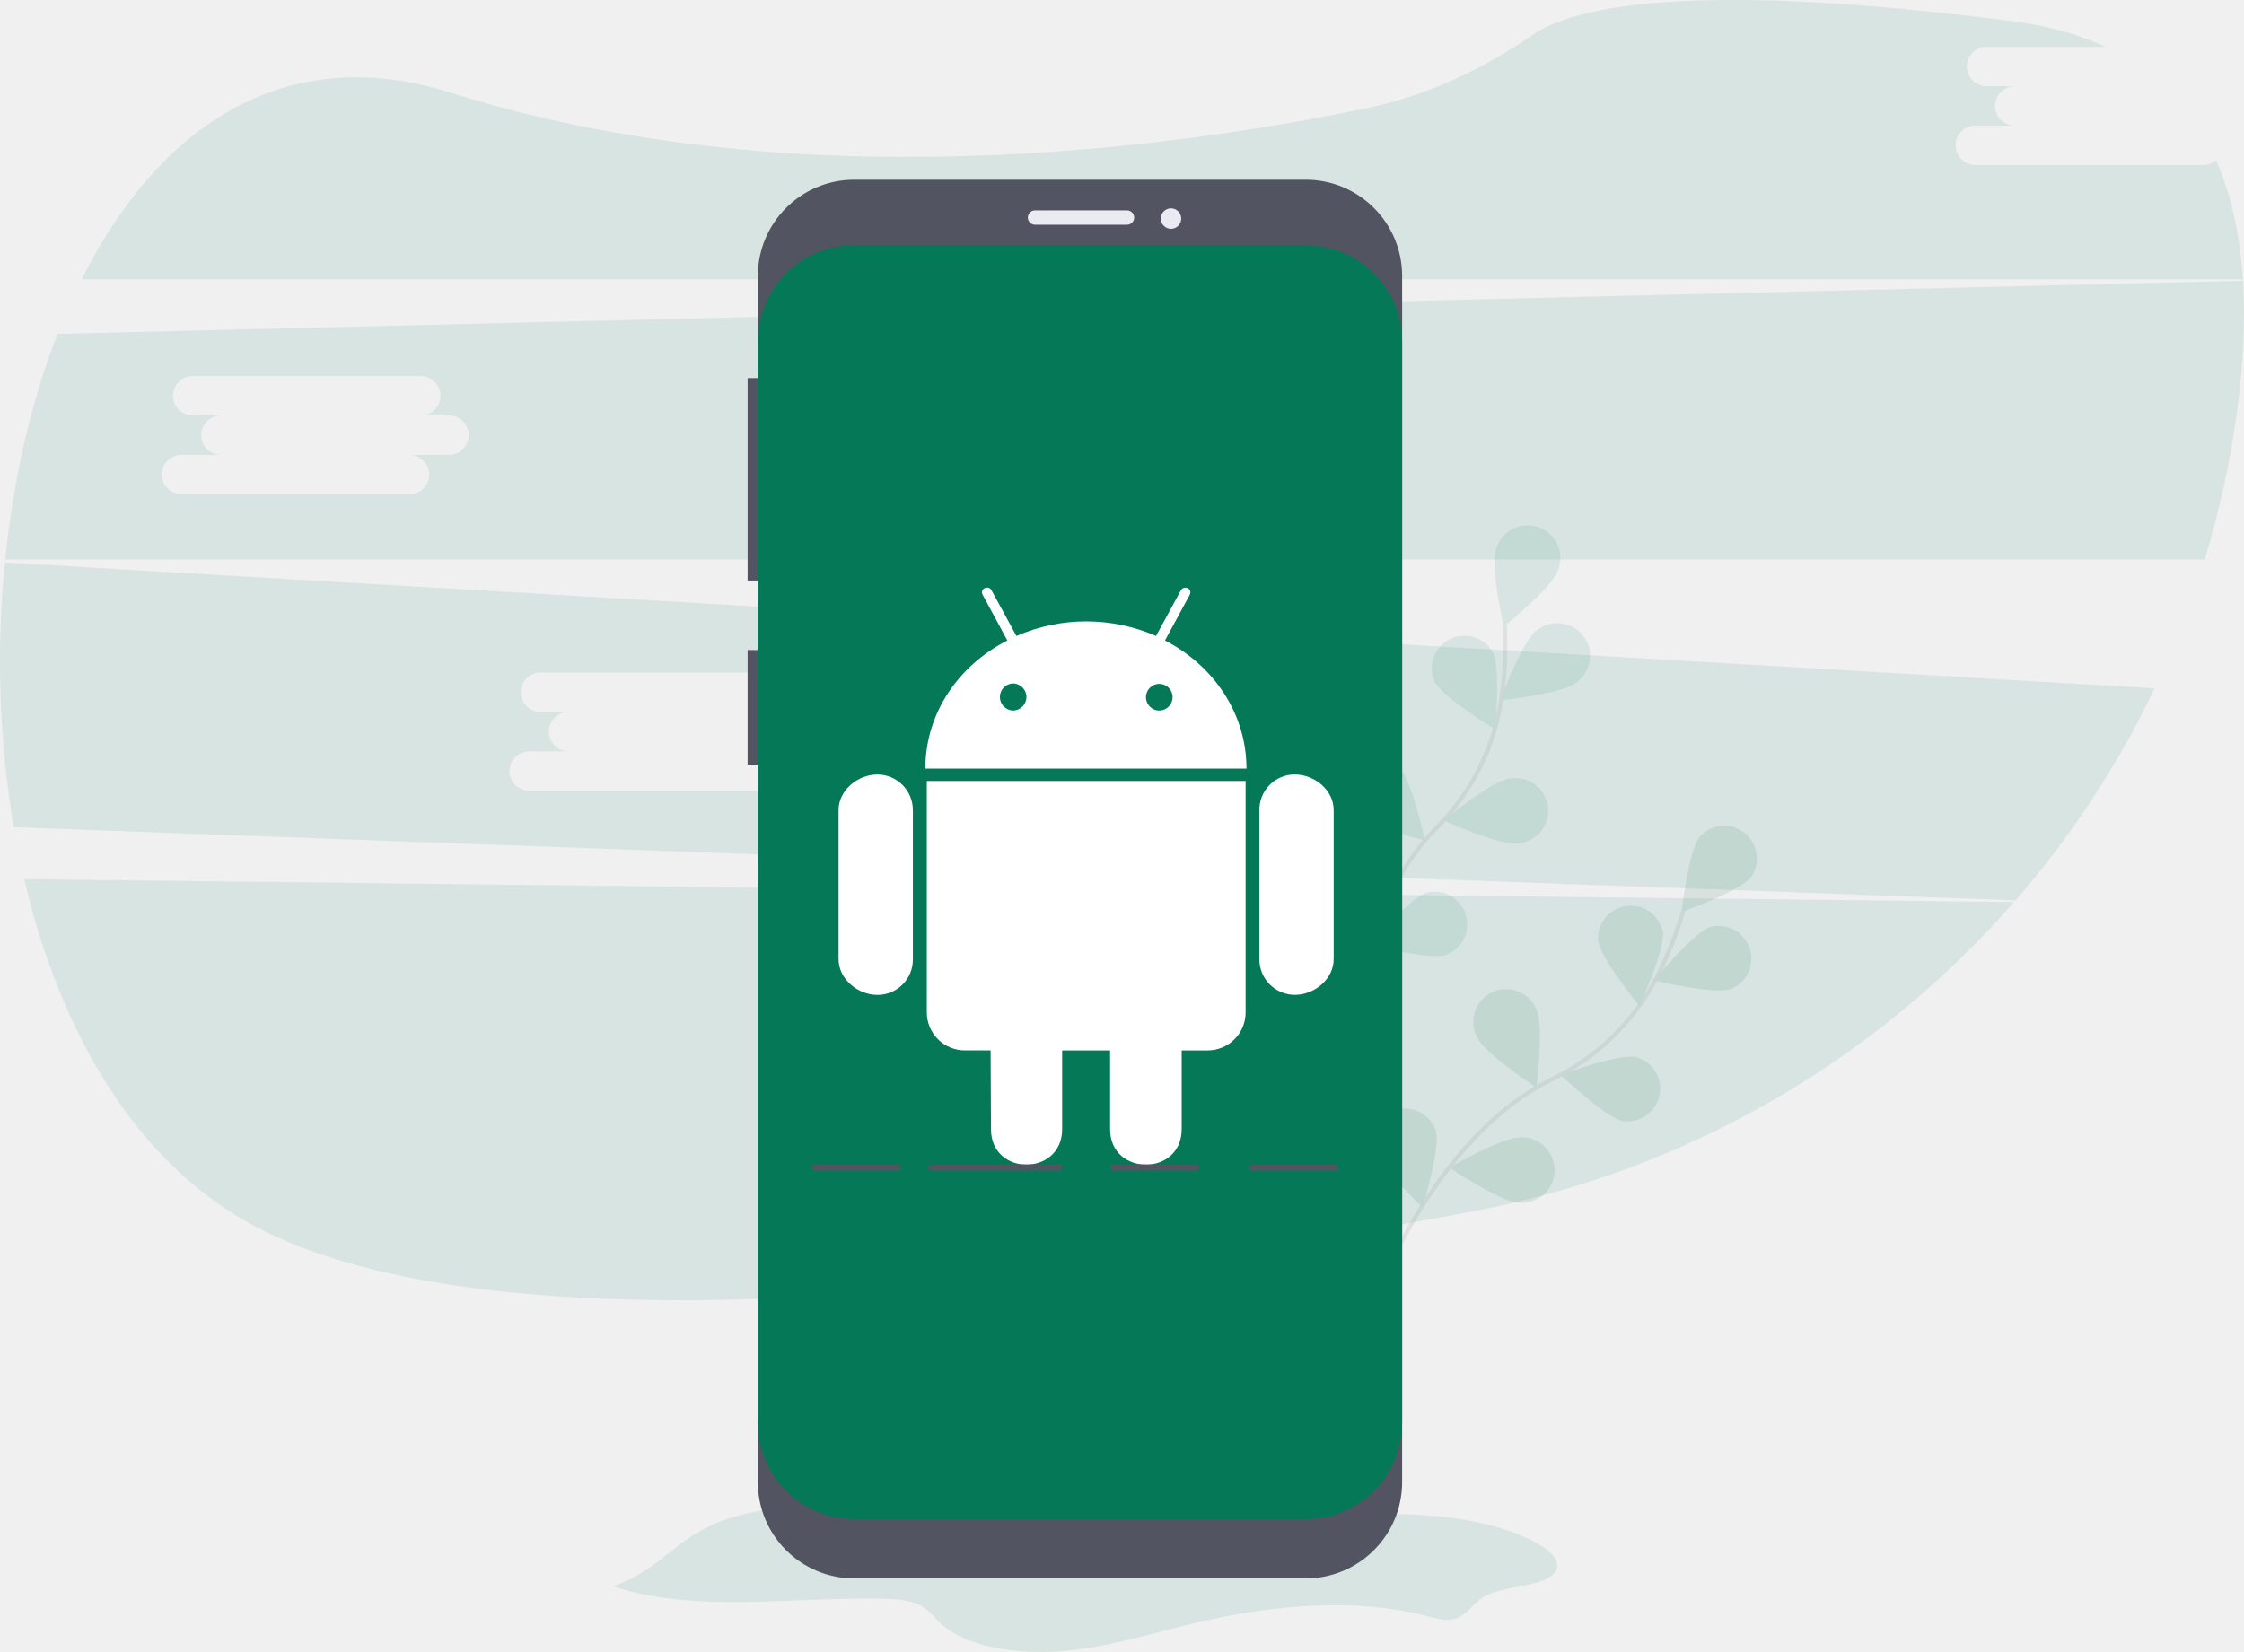
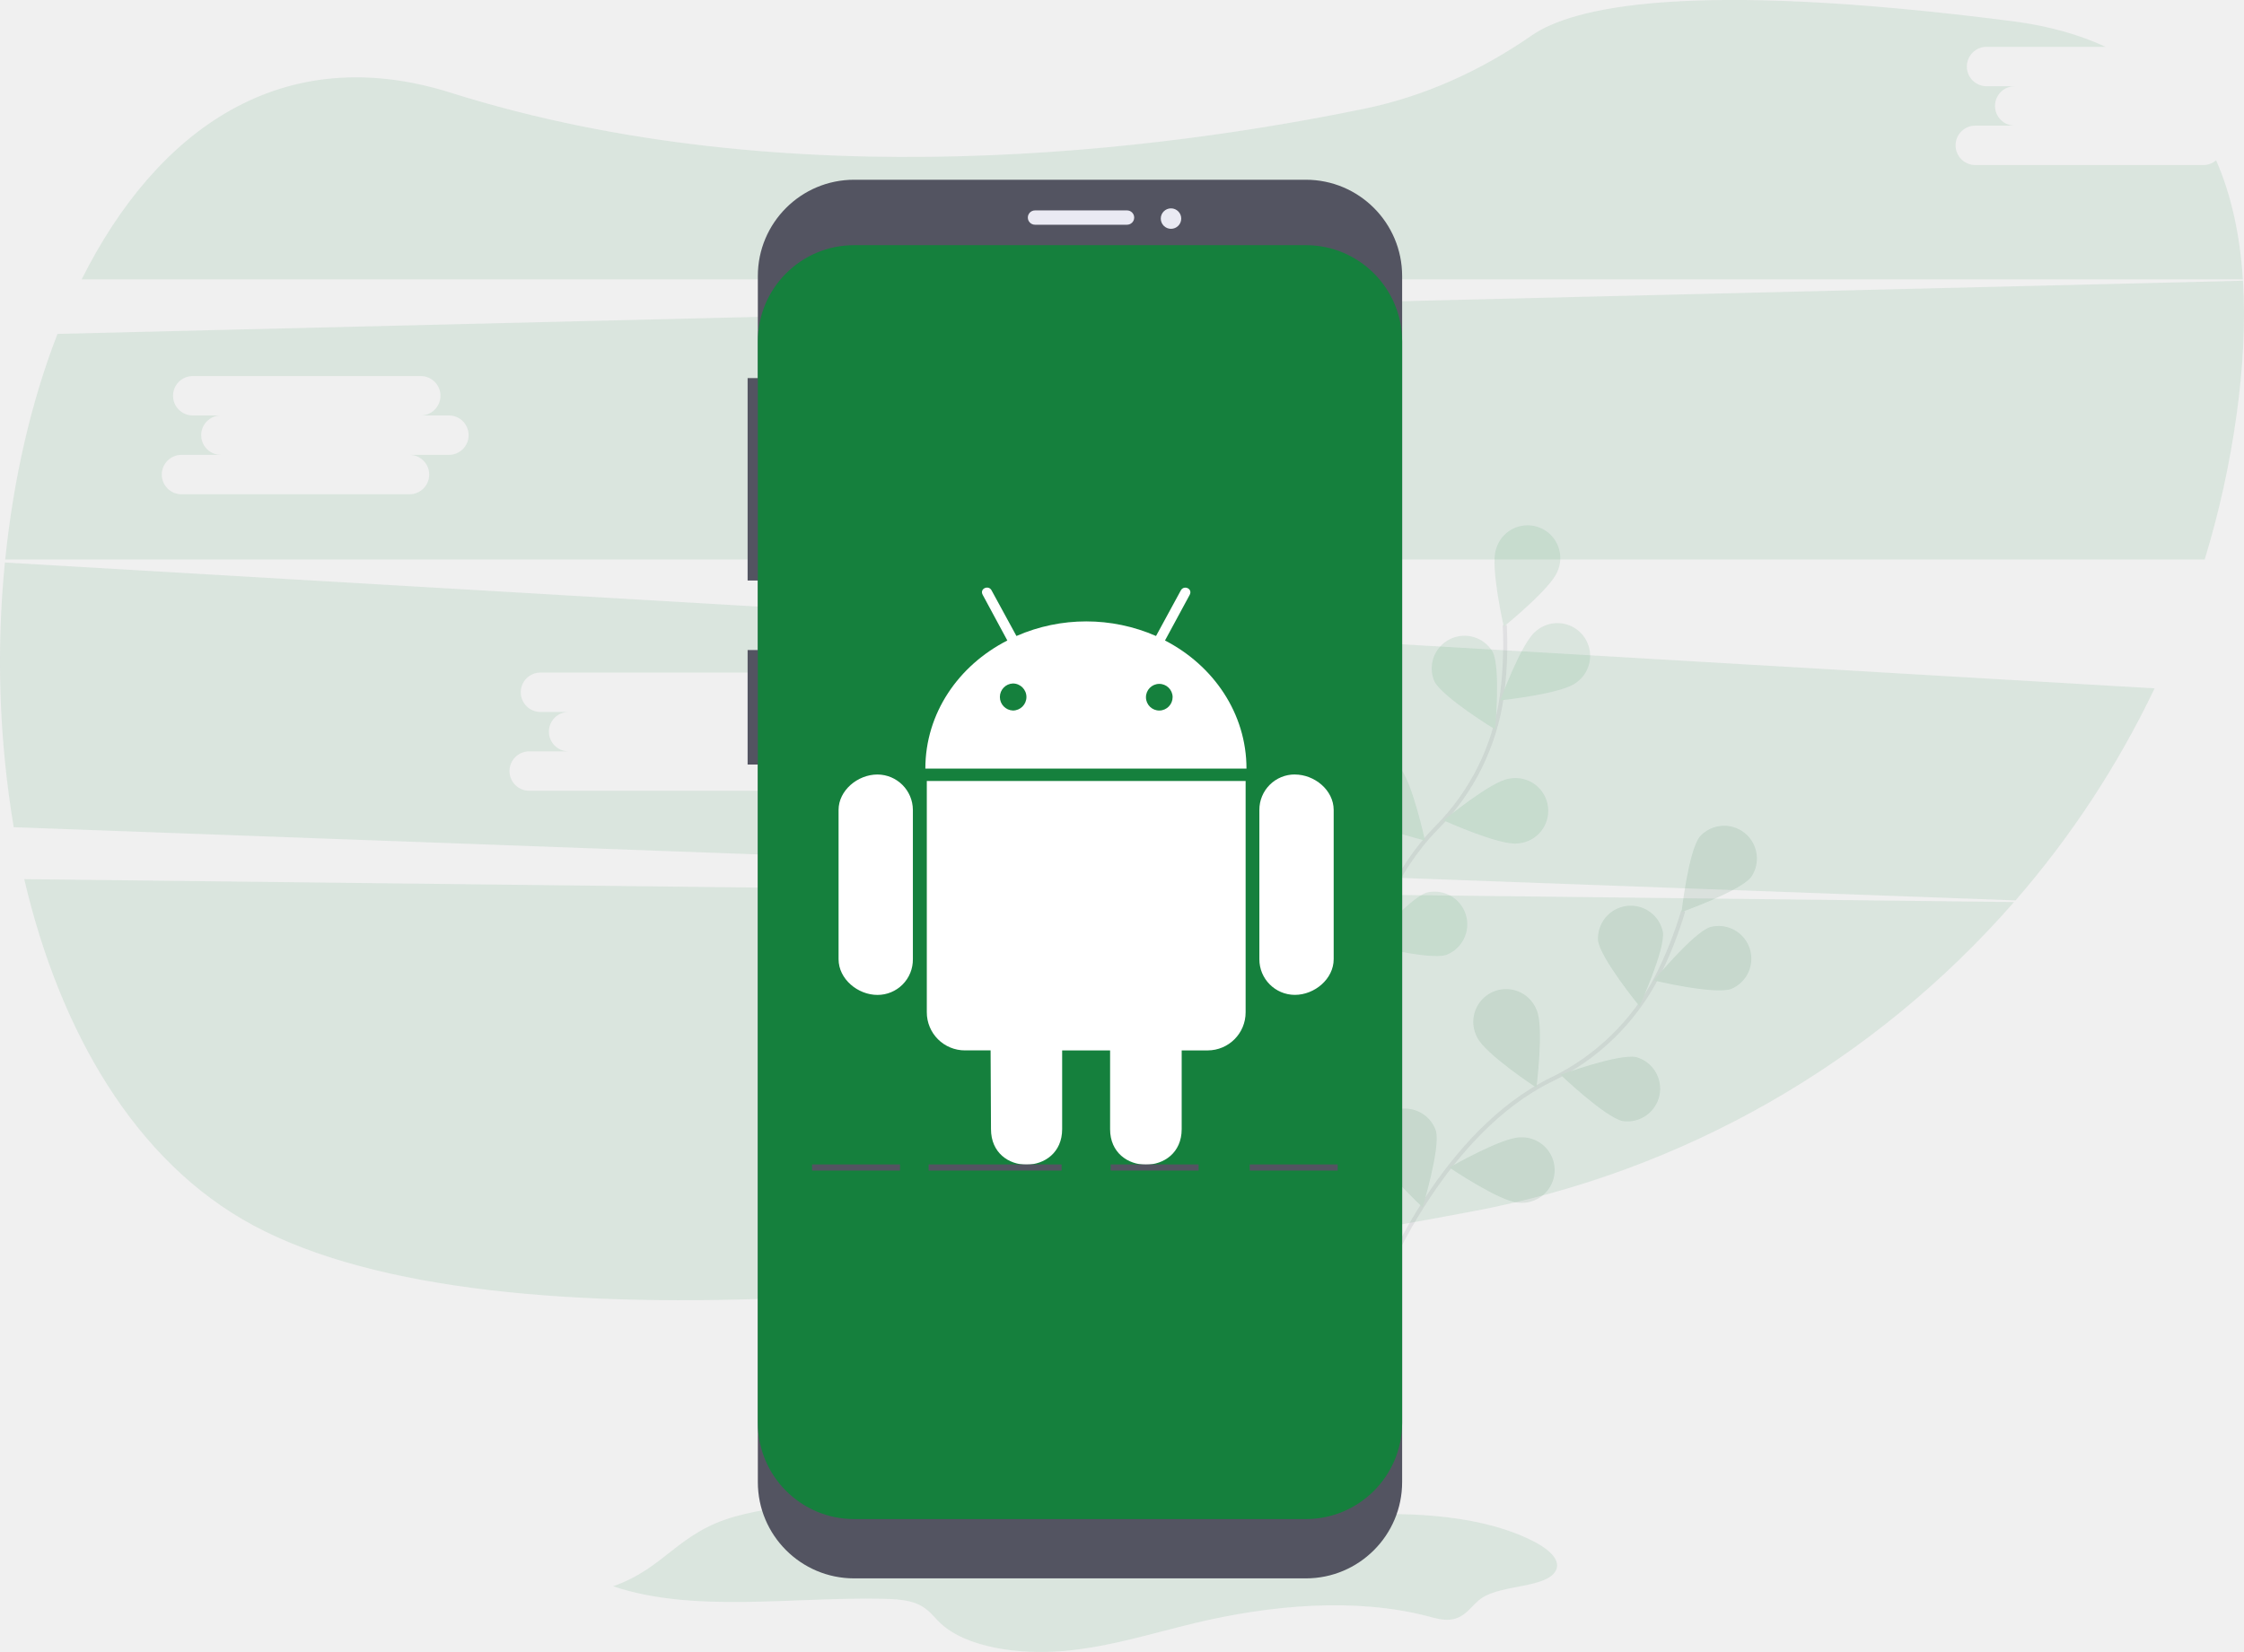
<svg xmlns="http://www.w3.org/2000/svg" id="96306a94-3bea-4326-87c9-b4488db4c6c8" data-name="Layer 1" width="1097.1" height="807.9" viewBox="0 0 1097.1 807.9">
-   <path d="M63.3,476c17.36,74.2,54.11,138.34,112.19,169.43,120.7,64.61,392.91,31.29,596.07-7a465.21,465.21,0,0,0,264.54-151.23Z" transform="translate(-51.45 -46.05)" fill="#047857" opacity="0.1" />
-   <path d="M1128.65,126.76H1017.18a9.63,9.63,0,1,1,0-19.27h19.27a9.63,9.63,0,0,1,0-19.27h-13.76a9.63,9.63,0,0,1,0-19.27h58.18c-12.91-6-28-10.27-45.38-12.51-158.64-20.38-215.28-6.9-235.26,7-24.65,17.1-52.15,29.68-81.54,35.74-97.88,20.19-280.93,44.49-446.84-7.78-82.46-26-143.75,17.92-180.48,91.28H1148c-1.38-21.32-5.51-41-13.09-58.24A9.58,9.58,0,0,1,1128.65,126.76Z" transform="translate(-51.45 -46.05)" fill="#047857" opacity="0.1" />
-   <path d="M53.84,321.15A491.06,491.06,0,0,0,58.16,450.6l978.68,35.79a460,460,0,0,0,68-103.7ZM440.92,413.5H421.65a9.63,9.63,0,1,1,0,19.27H310.18a9.63,9.63,0,1,1,0-19.27h19.27a9.63,9.63,0,0,1,0-19.27H315.69a9.63,9.63,0,0,1,0-19.27H427.16a9.63,9.63,0,1,1,0,19.27h13.76a9.63,9.63,0,0,1,0,19.27Z" transform="translate(-51.45 -46.05)" fill="#047857" opacity="0.1" />
-   <path d="M1148.05,183.34l-1068.49,26C66.57,242.74,58,280.51,54,319.67H1129.33a456.46,456.46,0,0,0,15.53-70.33C1148.06,226.32,1149.34,204.07,1148.05,183.34ZM270.92,268.5H251.65a9.63,9.63,0,1,1,0,19.27H140.18a9.63,9.63,0,1,1,0-19.27h19.27a9.63,9.63,0,0,1,0-19.27H145.69a9.63,9.63,0,0,1,0-19.27H257.16a9.63,9.63,0,1,1,0,19.27h13.76a9.63,9.63,0,0,1,0,19.27Z" transform="translate(-51.45 -46.05)" fill="#047857" opacity="0.1" />
+   <path d="M63.3,476c17.36,74.2,54.11,138.34,112.19,169.43,120.7,64.61,392.91,31.29,596.07-7a465.21,465.21,0,0,0,264.54-151.23Z" transform="translate(-51.45 -46.05)" fill="#15803d" opacity="0.1" />
+   <path d="M1128.65,126.76H1017.18a9.63,9.63,0,1,1,0-19.27h19.27a9.63,9.63,0,0,1,0-19.27h-13.76a9.63,9.63,0,0,1,0-19.27h58.18c-12.91-6-28-10.27-45.38-12.51-158.64-20.38-215.28-6.9-235.26,7-24.65,17.1-52.15,29.68-81.54,35.74-97.88,20.19-280.93,44.49-446.84-7.78-82.46-26-143.75,17.92-180.48,91.28H1148c-1.38-21.32-5.51-41-13.09-58.24A9.58,9.58,0,0,1,1128.65,126.76Z" transform="translate(-51.45 -46.05)" fill="#15803d" opacity="0.1" />
+   <path d="M53.84,321.15A491.06,491.06,0,0,0,58.16,450.6l978.68,35.79a460,460,0,0,0,68-103.7ZM440.92,413.5H421.65a9.63,9.63,0,1,1,0,19.27H310.18a9.63,9.63,0,1,1,0-19.27h19.27a9.63,9.63,0,0,1,0-19.27H315.69a9.63,9.63,0,0,1,0-19.27H427.16a9.63,9.63,0,1,1,0,19.27h13.76a9.63,9.63,0,0,1,0,19.27Z" transform="translate(-51.45 -46.05)" fill="#15803d" opacity="0.1" />
+   <path d="M1148.05,183.34l-1068.49,26C66.57,242.74,58,280.51,54,319.67H1129.33a456.46,456.46,0,0,0,15.53-70.33C1148.06,226.32,1149.34,204.07,1148.05,183.34ZM270.92,268.5H251.65a9.63,9.63,0,1,1,0,19.27H140.18a9.63,9.63,0,1,1,0-19.27h19.27a9.63,9.63,0,0,1,0-19.27H145.69a9.63,9.63,0,0,1,0-19.27H257.16a9.63,9.63,0,1,1,0,19.27h13.76a9.63,9.63,0,0,1,0,19.27Z" transform="translate(-51.45 -46.05)" fill="#15803d" opacity="0.1" />
  <g opacity="0.1">
    <path d="M729,669.33s28.2-69.5,80.86-95.28A113.65,113.65,0,0,0,861.47,524,191.13,191.13,0,0,0,874.4,491.5" transform="translate(-51.45 -46.05)" fill="none" stroke="#535461" stroke-miterlimit="10" stroke-width="2" />
-     <path d="M907.49,475.05c-5.49,6.9-33.9,17-33.9,17s3.42-30,8.91-36.85a16,16,0,0,1,25,19.88Z" transform="translate(-51.45 -46.05)" fill="#047857" />
-     <path d="M897.74,529.71c-8.36,2.81-37.68-4.18-37.68-4.18s19.15-23.28,27.51-26.09a16,16,0,0,1,10.17,30.27Z" transform="translate(-51.45 -46.05)" fill="#047857" />
-     <path d="M844.88,594.31c-8.63-1.79-30.42-22.63-30.42-22.63s28.28-10.43,36.92-8.64a16,16,0,0,1-6.5,31.26Z" transform="translate(-51.45 -46.05)" fill="#047857" />
-     <path d="M793.88,634.19c-8.81-.31-33.81-17.16-33.81-17.16S786.19,602,795,602.28a16,16,0,1,1-1.12,31.91Z" transform="translate(-51.45 -46.05)" fill="#047857" />
-     <path d="M832.76,506c1.13,8.75,20.22,32.07,20.22,32.07s12.57-27.4,11.45-36.15A16,16,0,0,0,832.76,506Z" transform="translate(-51.45 -46.05)" fill="#047857" />
-     <path d="M773.7,553.39c3.69,8,28.89,24.55,28.89,24.55s3.8-29.91.11-37.91a16,16,0,1,0-29,13.37Z" transform="translate(-51.45 -46.05)" fill="#047857" />
-     <path d="M722.62,607.33c2.28,8.52,24.33,29.08,24.33,29.08s8.8-28.83,6.51-37.35a16,16,0,0,0-30.84,8.27Z" transform="translate(-51.45 -46.05)" fill="#047857" />
+     <path d="M907.49,475.05c-5.49,6.9-33.9,17-33.9,17s3.42-30,8.91-36.85a16,16,0,0,1,25,19.88Z" transform="translate(-51.45 -46.05)" fill="#15803d" />
+     <path d="M897.74,529.71c-8.36,2.81-37.68-4.18-37.68-4.18s19.15-23.28,27.51-26.09a16,16,0,0,1,10.17,30.27Z" transform="translate(-51.45 -46.05)" fill="#15803d" />
+     <path d="M844.88,594.31c-8.63-1.79-30.42-22.63-30.42-22.63s28.28-10.43,36.92-8.64a16,16,0,0,1-6.5,31.26Z" transform="translate(-51.45 -46.05)" fill="#15803d" />
+     <path d="M793.88,634.19c-8.81-.31-33.81-17.16-33.81-17.16S786.19,602,795,602.28a16,16,0,1,1-1.12,31.91Z" transform="translate(-51.45 -46.05)" fill="#15803d" />
+     <path d="M832.76,506c1.13,8.75,20.22,32.07,20.22,32.07s12.57-27.4,11.45-36.15A16,16,0,0,0,832.76,506Z" transform="translate(-51.45 -46.05)" fill="#15803d" />
+     <path d="M773.7,553.39c3.69,8,28.89,24.55,28.89,24.55s3.8-29.91.11-37.91a16,16,0,1,0-29,13.37Z" transform="translate(-51.45 -46.05)" fill="#15803d" />
+     <path d="M722.62,607.33c2.28,8.52,24.33,29.08,24.33,29.08s8.8-28.83,6.51-37.35a16,16,0,0,0-30.84,8.27Z" transform="translate(-51.45 -46.05)" fill="#15803d" />
    <path d="M907.49,475.05c-5.49,6.9-33.9,17-33.9,17s3.42-30,8.91-36.85a16,16,0,0,1,25,19.88Z" transform="translate(-51.45 -46.05)" opacity="0.25" />
    <path d="M897.74,529.71c-8.36,2.81-37.68-4.18-37.68-4.18s19.15-23.28,27.51-26.09a16,16,0,0,1,10.17,30.27Z" transform="translate(-51.45 -46.05)" opacity="0.25" />
    <path d="M844.88,594.31c-8.63-1.79-30.42-22.63-30.42-22.63s28.28-10.43,36.92-8.64a16,16,0,0,1-6.5,31.26Z" transform="translate(-51.45 -46.05)" opacity="0.25" />
    <path d="M793.88,634.19c-8.81-.31-33.81-17.16-33.81-17.16S786.19,602,795,602.28a16,16,0,1,1-1.12,31.91Z" transform="translate(-51.45 -46.05)" opacity="0.25" />
    <path d="M832.76,506c1.13,8.75,20.22,32.07,20.22,32.07s12.57-27.4,11.45-36.15A16,16,0,0,0,832.76,506Z" transform="translate(-51.45 -46.05)" opacity="0.25" />
    <path d="M773.7,553.39c3.69,8,28.89,24.55,28.89,24.55s3.8-29.91.11-37.91a16,16,0,1,0-29,13.37Z" transform="translate(-51.45 -46.05)" opacity="0.25" />
    <path d="M722.62,607.33c2.28,8.52,24.33,29.08,24.33,29.08s8.8-28.83,6.51-37.35a16,16,0,0,0-30.84,8.27Z" transform="translate(-51.45 -46.05)" opacity="0.25" />
  </g>
  <g opacity="0.1">
    <path d="M709,567.71s3.56-74.92,44.69-116.71a113.65,113.65,0,0,0,32-64.35,191.13,191.13,0,0,0,1.43-34.92" transform="translate(-51.45 -46.05)" fill="none" stroke="#535461" stroke-miterlimit="10" stroke-width="2" />
-     <path d="M813,325.24c-2.89,8.33-26.35,27.26-26.35,27.26s-6.7-29.39-3.81-37.72A16,16,0,1,1,813,325.24Z" transform="translate(-51.45 -46.05)" fill="#047857" />
-     <path d="M821.88,380c-7,5.42-36.94,8.56-36.94,8.56s10.35-28.32,17.3-33.74A16,16,0,1,1,821.88,380Z" transform="translate(-51.45 -46.05)" fill="#047857" />
-     <path d="M793.43,458.52c-8.74,1.17-36.2-11.26-36.2-11.26s23.23-19.22,32-20.39a16,16,0,1,1,4.24,31.65Z" transform="translate(-51.45 -46.05)" fill="#047857" />
-     <path d="M758.54,513.05c-8.42,2.63-37.59-5-37.59-5s19.64-22.87,28.06-25.5a16,16,0,0,1,9.53,30.48Z" transform="translate(-51.45 -46.05)" fill="#047857" />
-     <path d="M752.71,379.22c4,7.88,29.72,23.55,29.72,23.55s2.77-30-1.19-37.9a16,16,0,0,0-28.53,14.35Z" transform="translate(-51.45 -46.05)" fill="#047857" />
-     <path d="M712.71,443.52c6.14,6.33,35.4,13.58,35.4,13.58s-6.33-29.47-12.47-35.8a16,16,0,0,0-22.93,22.23Z" transform="translate(-51.45 -46.05)" fill="#047857" />
-     <path d="M682.41,511.34c5,7.28,32.6,19.37,32.6,19.37s-1.26-30.12-6.24-37.4a16,16,0,0,0-26.35,18Z" transform="translate(-51.45 -46.05)" fill="#047857" />
+     <path d="M813,325.24c-2.89,8.33-26.35,27.26-26.35,27.26s-6.7-29.39-3.81-37.72A16,16,0,1,1,813,325.24Z" transform="translate(-51.45 -46.05)" fill="#15803d" />
+     <path d="M821.88,380c-7,5.42-36.94,8.56-36.94,8.56s10.35-28.32,17.3-33.74A16,16,0,1,1,821.88,380Z" transform="translate(-51.45 -46.05)" fill="#15803d" />
+     <path d="M793.43,458.52c-8.74,1.17-36.2-11.26-36.2-11.26s23.23-19.22,32-20.39a16,16,0,1,1,4.24,31.65Z" transform="translate(-51.45 -46.05)" fill="#15803d" />
+     <path d="M758.54,513.05c-8.42,2.63-37.59-5-37.59-5s19.64-22.87,28.06-25.5a16,16,0,0,1,9.53,30.48Z" transform="translate(-51.45 -46.05)" fill="#15803d" />
+     <path d="M752.71,379.22c4,7.88,29.72,23.55,29.72,23.55s2.77-30-1.19-37.9a16,16,0,0,0-28.53,14.35Z" transform="translate(-51.45 -46.05)" fill="#15803d" />
+     <path d="M712.71,443.52c6.14,6.33,35.4,13.58,35.4,13.58s-6.33-29.47-12.47-35.8a16,16,0,0,0-22.93,22.23Z" transform="translate(-51.45 -46.05)" fill="#15803d" />
+     <path d="M682.41,511.34c5,7.28,32.6,19.37,32.6,19.37s-1.26-30.12-6.24-37.4a16,16,0,0,0-26.35,18Z" transform="translate(-51.45 -46.05)" fill="#15803d" />
  </g>
-   <path d="M351.19,821.81c39.32,13.22,87.29,5.18,131.9,6.11,6.11.13,12.57.51,17.47,2.79s7.31,6,10.67,9.15c12.5,11.79,38.11,15.58,60.5,13.58s42.92-8.62,64-13.66c36.52-8.72,78.27-12.68,114.29-3.18,3.31.87,6.79,1.87,10.33,1.53,7.9-.78,10.25-7.1,15.77-10.71,10-6.52,31.63-4.75,36-13.34,2.57-5-3.34-10.2-9.77-13.64-24.62-13.16-59.84-15.33-92.06-13.3s-63.9,7.63-96.29,7.65c-40.35,0-79.34-8.59-119.3-12.11-27.68-2.44-57.89-2.14-83.84,5C382.81,795.5,376.61,812.94,351.19,821.81Z" transform="translate(-51.45 -46.05)" fill="#047857" opacity="0.1" />
+   <path d="M351.19,821.81c39.32,13.22,87.29,5.18,131.9,6.11,6.11.13,12.57.51,17.47,2.79s7.31,6,10.67,9.15c12.5,11.79,38.11,15.58,60.5,13.58s42.92-8.62,64-13.66c36.52-8.72,78.27-12.68,114.29-3.18,3.31.87,6.79,1.87,10.33,1.53,7.9-.78,10.25-7.1,15.77-10.71,10-6.52,31.63-4.75,36-13.34,2.57-5-3.34-10.2-9.77-13.64-24.62-13.16-59.84-15.33-92.06-13.3s-63.9,7.63-96.29,7.65c-40.35,0-79.34-8.59-119.3-12.11-27.68-2.44-57.89-2.14-83.84,5C382.81,795.5,376.61,812.94,351.19,821.81Z" transform="translate(-51.45 -46.05)" fill="#15803d" opacity="0.1" />
  <rect x="365.51" y="184.9" width="7" height="99" fill="#535461" />
  <rect x="365.51" y="317.9" width="7" height="56" fill="#535461" />
  <rect x="370.51" y="87.9" width="315" height="684" rx="47.1" ry="47.1" fill="#535461" />
-   <rect x="370.51" y="119.9" width="315" height="623" rx="47.1" ry="47.1" fill="#047857" />
+   <rect x="370.51" y="119.9" width="315" height="623" rx="47.1" ry="47.1" fill="#15803d" />
  <rect x="502.51" y="102.9" width="52" height="7" rx="3.5" ry="3.5" fill="#eaeaf3" />
  <circle cx="572.51" cy="106.9" r="5" fill="#eaeaf3" />
  <path d="M497.76,442.15v73a17.27,17.27,0,0,1-17.33,17.46c-9.64,0-19-7.81-19-17.46v-73c0-9.52,9.33-17.33,19-17.33A17.4,17.4,0,0,1,497.76,442.15Zm6.81,98.94a18.61,18.61,0,0,0,18.65,18.65h12.54l.19,38.51c0,23.25,34.79,23.07,34.79,0V559.75h23.44v38.51c0,23.13,35,23.19,35,0V559.75h12.73a18.59,18.59,0,0,0,18.53-18.65V428H504.57ZM660.86,421.92h-157c0-27,16.13-50.42,40.08-62.64l-12-22.25c-1.76-3.09,2.71-5,4.22-2.39l12.23,22.44a85.14,85.14,0,0,1,68.25,0l12.16-22.37c1.58-2.71,6-.69,4.22,2.39l-12,22.18C644.73,371.5,660.86,394.95,660.86,421.92Zm-107.58-35a6.62,6.62,0,0,0-6.62-6.62,6.62,6.62,0,0,0,0,13.23A6.62,6.62,0,0,0,553.28,386.94Zm71.47,0a6.52,6.52,0,1,0-6.43,6.62A6.58,6.58,0,0,0,624.75,386.94Zm59.74,37.88a17.28,17.28,0,0,0-17.33,17.33v73a17.39,17.39,0,0,0,17.33,17.46c9.71,0,19-7.81,19-17.46v-73C703.46,432.45,694.13,424.82,684.49,424.82Z" transform="translate(-51.45 -46.05)" fill="#fff" />
  <rect x="454.01" y="569.46" width="65" height="3" fill="#535461" />
  <rect x="543.01" y="569.46" width="43" height="3" fill="#535461" />
  <rect x="397.01" y="569.46" width="43" height="3" fill="#535461" />
  <rect x="611.01" y="569.46" width="43" height="3" fill="#535461" />
</svg>
